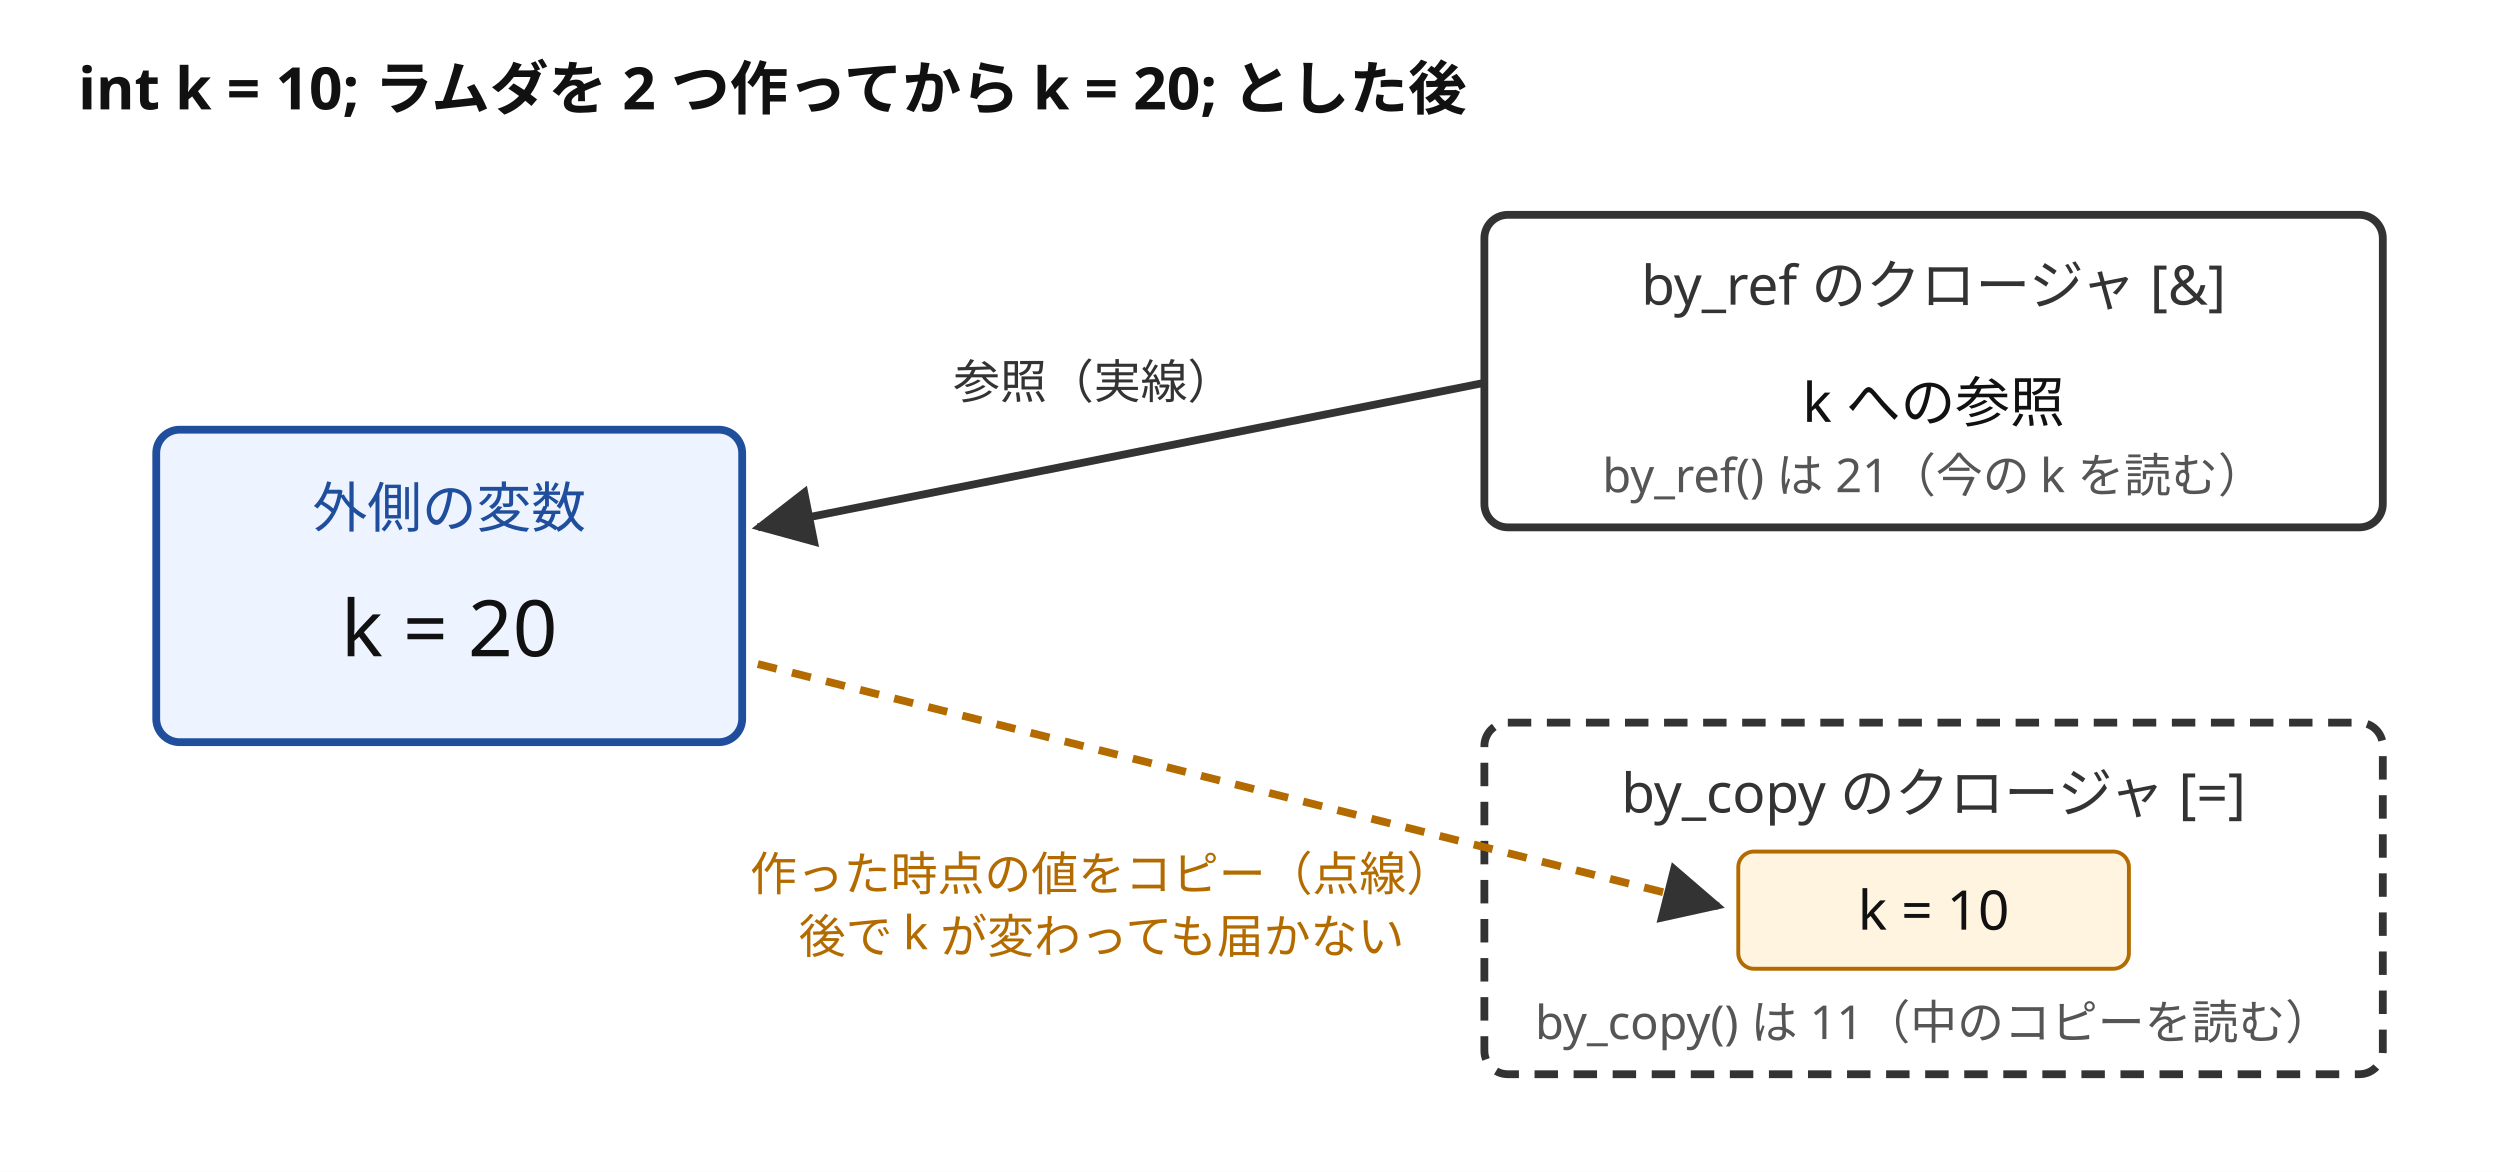
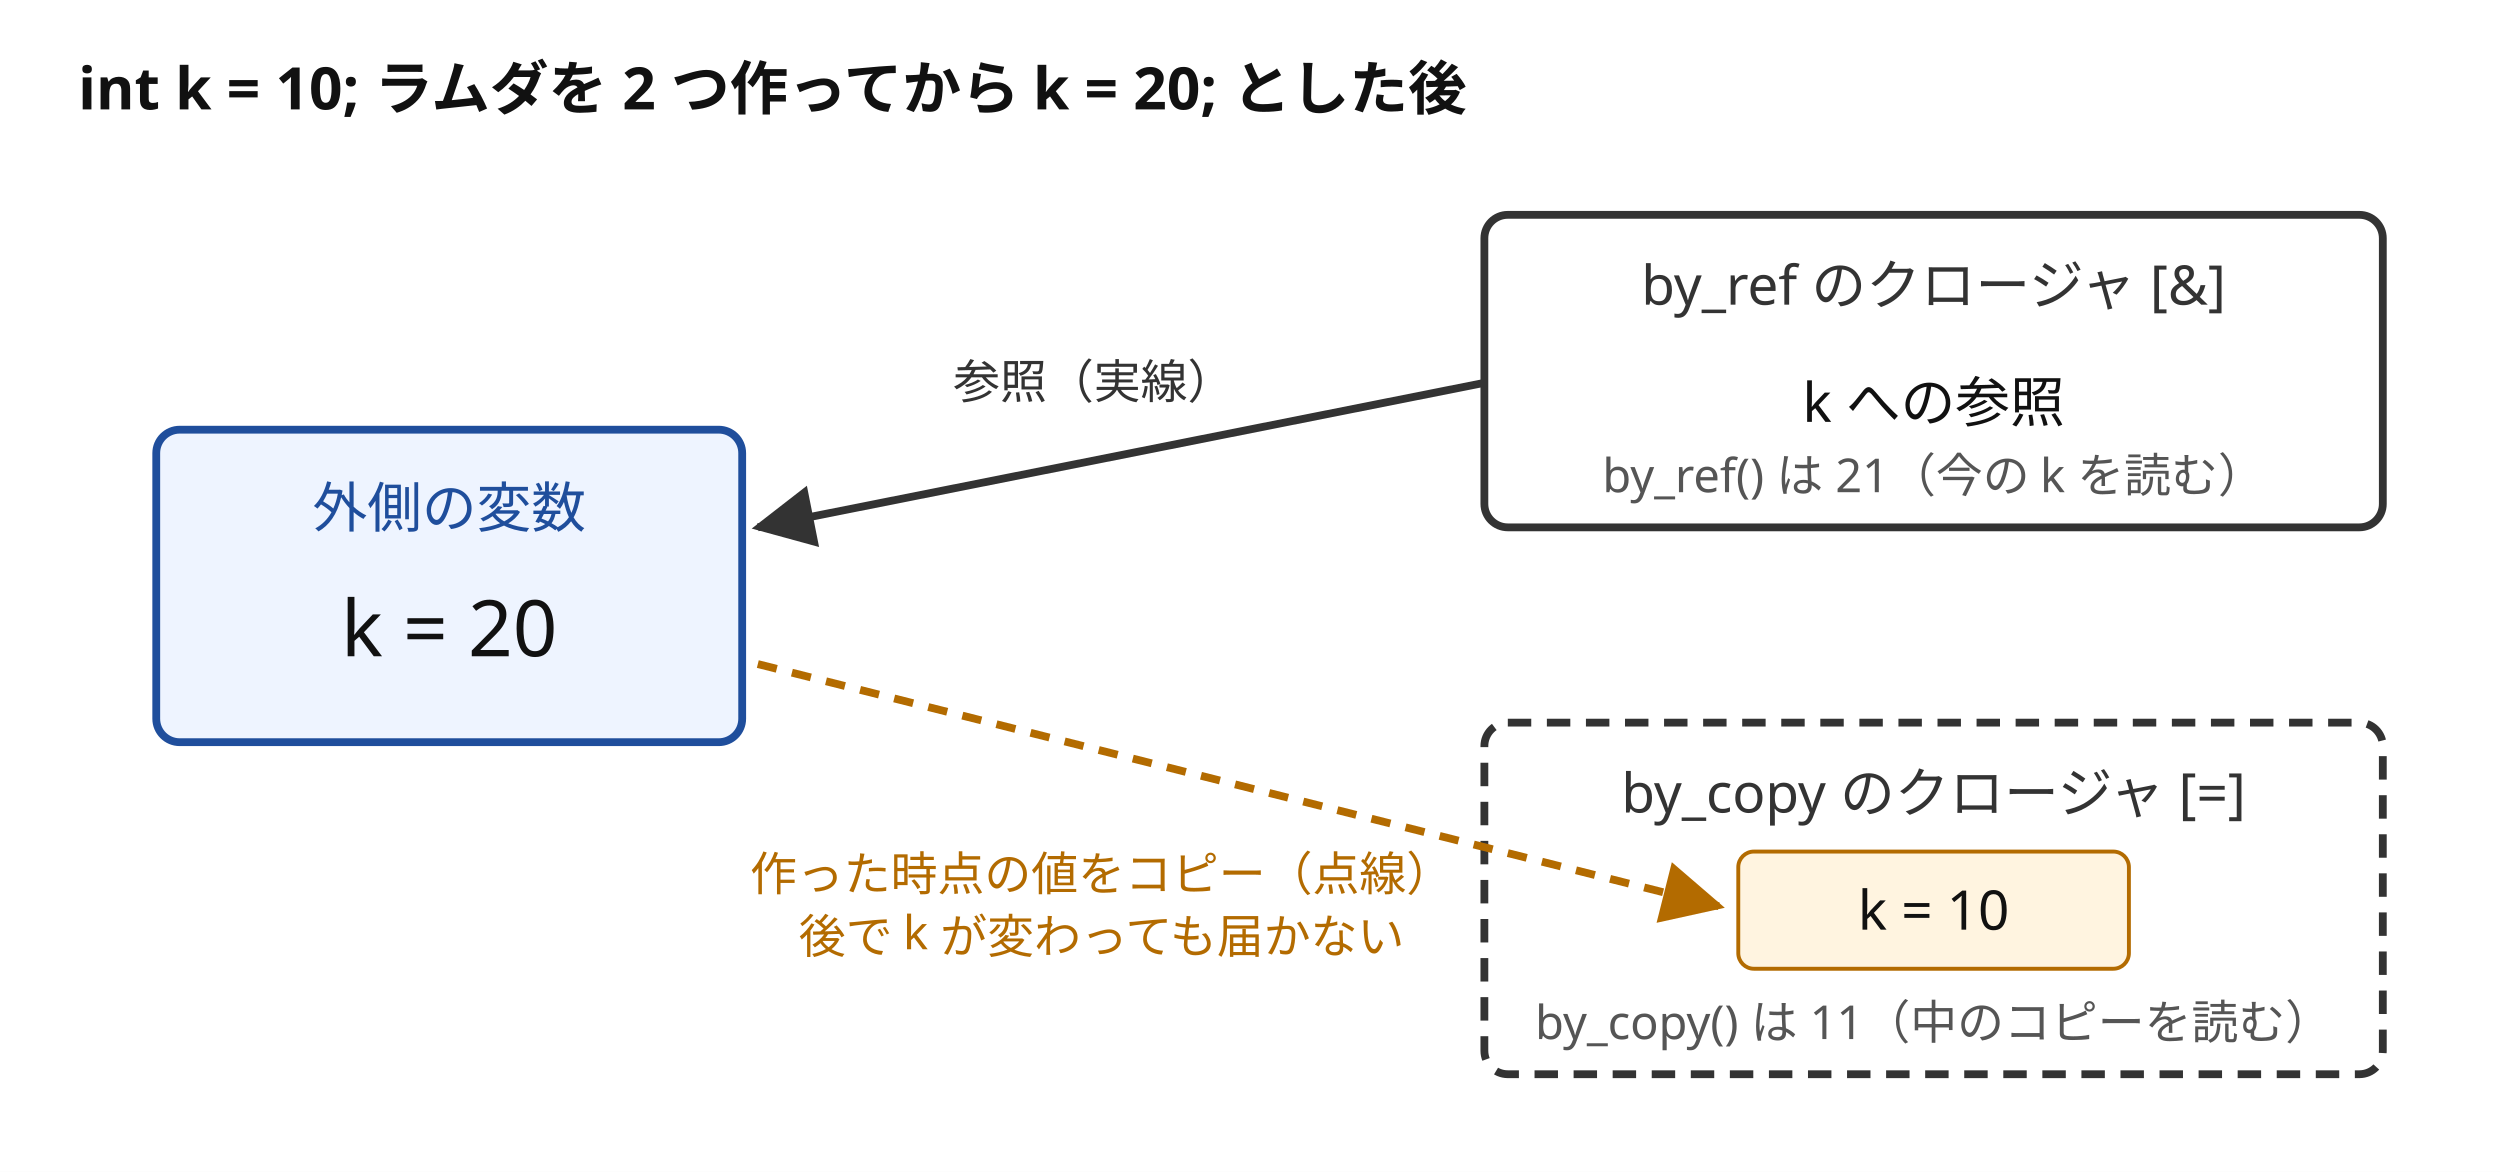
<svg xmlns="http://www.w3.org/2000/svg" viewBox="0 0 640 300" font-family="sans-serif" font-size="14">
  <rect width="640" height="300" fill="#ffffff" />
  <defs>
    <marker id="arr" viewBox="0 0 10 10" refX="9" refY="5" markerWidth="8" markerHeight="8" orient="auto-start-reverse">
      <path d="M0,0 L10,5 L0,10 z" fill="#333333" />
+     </marker>
+     <marker id="arr-copy" viewBox="0 0 10 10" refX="9" refY="5" markerWidth="8" markerHeight="8" orient="auto-start-reverse">
+       <path d="M0,0 L10,5 L0,10 z" fill="#b36b00" />
    </marker>
  </defs>
  <text x="20" y="28" font-size="15" font-weight="bold" fill="#111111">int k = 10; ラムダを 2 つ作ってから k = 20; とした後</text>
  <rect x="40" y="110" width="150" height="80" rx="6" fill="#eef4ff" stroke="#1f4e9c" stroke-width="2" />
  <text x="115" y="135" text-anchor="middle" fill="#1f4e9c">外側の変数</text>
  <text x="115" y="168" text-anchor="middle" font-size="20" fill="#111111">k = 20</text>
  <rect x="380" y="55" width="230" height="80" rx="6" fill="#ffffff" stroke="#333333" stroke-width="2" />
  <text x="495" y="78" text-anchor="middle" fill="#333333">by_ref のクロージャ [&amp;]</text>
  <text x="495" y="108" text-anchor="middle" fill="#111111">k への参照</text>
  <text x="495" y="126" text-anchor="middle" font-size="12" fill="#555555">by_ref() は 21（今の k を読む）</text>
  <line x1="380" y1="98" x2="194" y2="135" stroke="#333333" stroke-width="2" marker-end="url(#arr)" />
  <text x="280" y="102" text-anchor="middle" font-size="12" fill="#333333">参照（実線）</text>
  <rect x="380" y="185" width="230" height="90" rx="6" fill="#ffffff" stroke="#333333" stroke-width="2" stroke-dasharray="6 4" />
  <text x="495" y="208" text-anchor="middle" fill="#333333">by_copy のクロージャ [=]</text>
  <rect x="445" y="218" width="100" height="30" rx="4" fill="#fff4e0" stroke="#b36b00" />
  <text x="495" y="238" text-anchor="middle" fill="#111111">k = 10</text>
  <text x="495" y="266" text-anchor="middle" font-size="12" fill="#555555">by_copy() は 11（中のコピーを読む）</text>
-   <line x1="194" y1="170" x2="440" y2="232" stroke="#b36b00" stroke-width="2" stroke-dasharray="5 4" marker-end="url(#arr)" />
+   <line x1="194" y1="170" x2="440" y2="232" stroke="#b36b00" stroke-width="2" stroke-dasharray="5 4" marker-end="url(#arr-copy)" />
  <text x="282" y="228" text-anchor="middle" font-size="12" fill="#b36b00">作った時点の値をコピー（点線）</text>
  <text x="282" y="244" text-anchor="middle" font-size="12" fill="#b36b00">後で k が変わっても届かない</text>
</svg>
